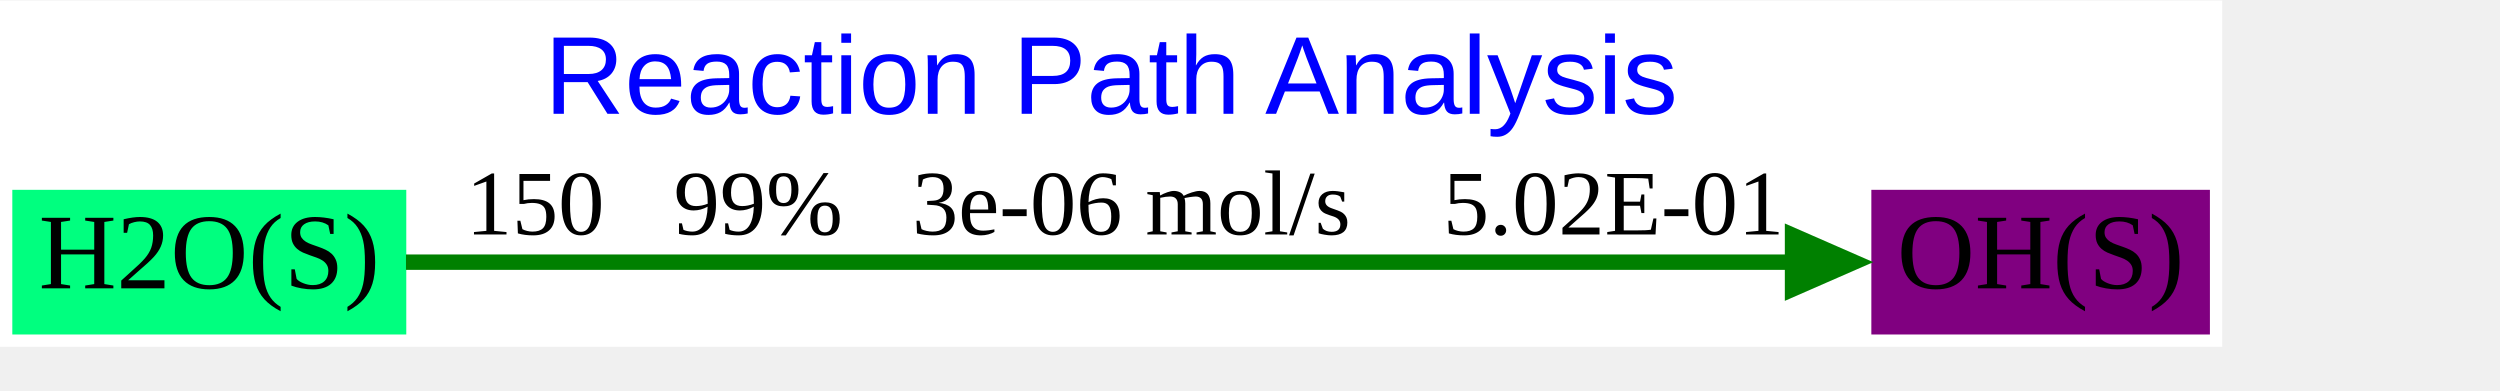
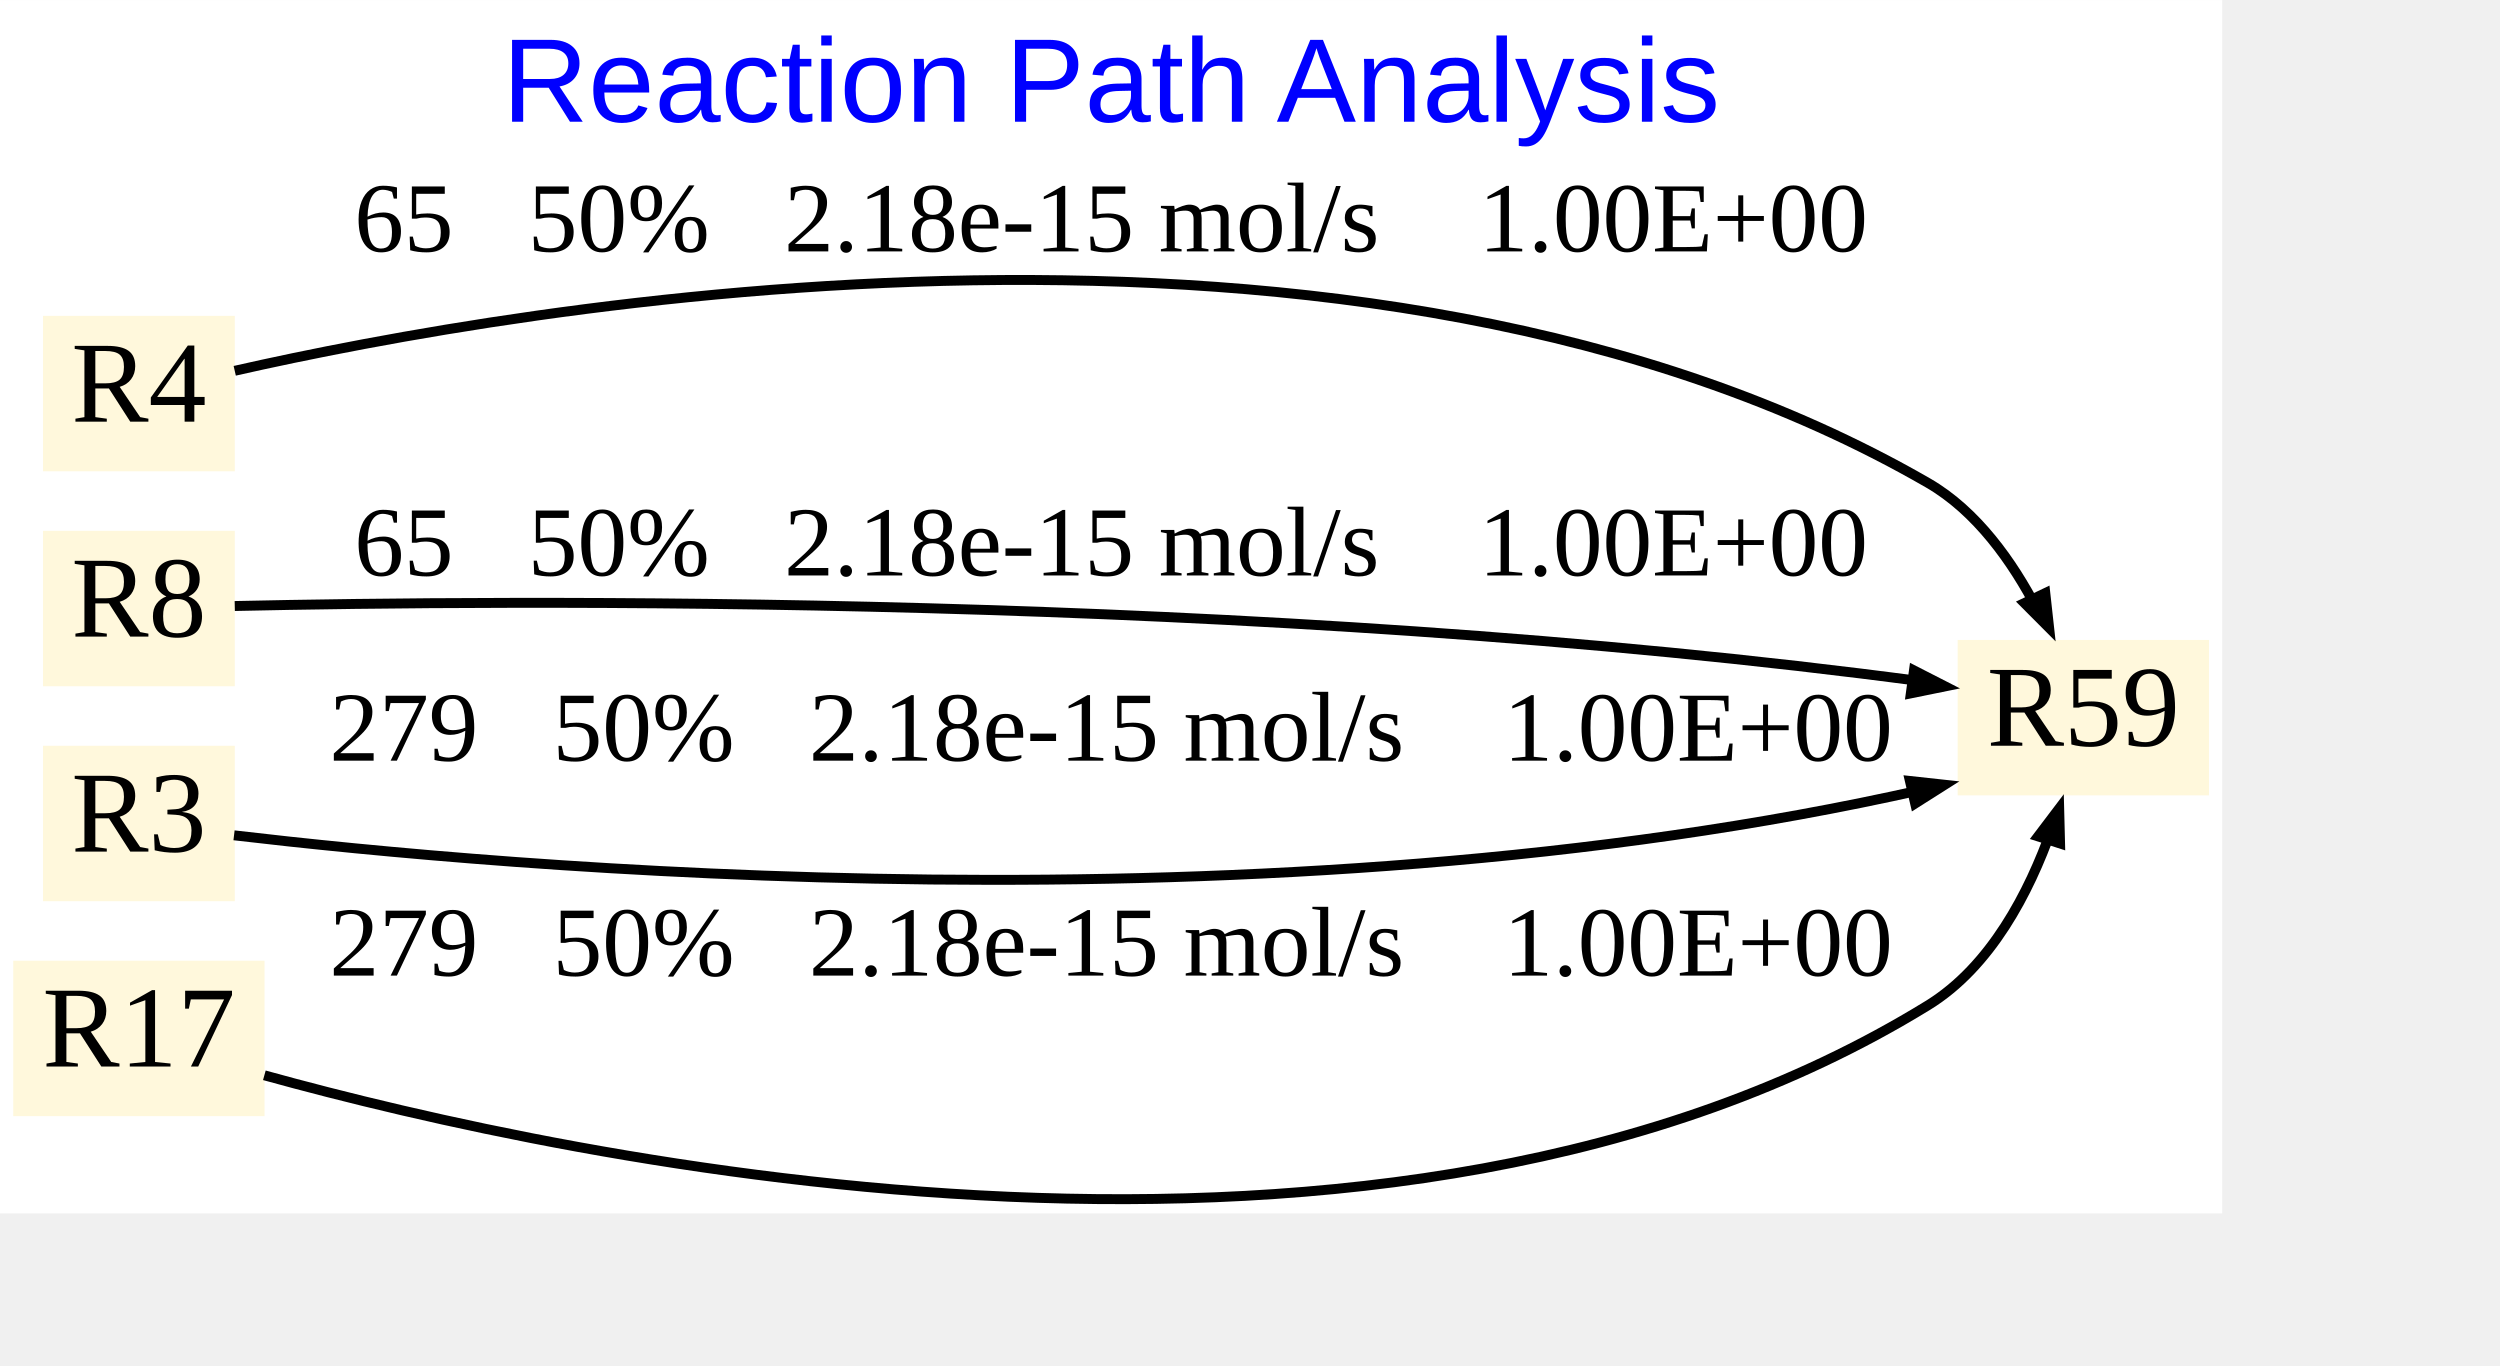
- <svg xmlns="http://www.w3.org/2000/svg" xmlns:xlink="http://www.w3.org/1999/xlink" width="640pt" height="100pt" viewBox="0.00 0.00 720.00 112.19">
-   <g id="graph0" class="graph" transform="scale(0.886427 0.886427) rotate(0) translate(4 108.5)">
-     <polygon fill="white" stroke="none" points="-4,4 -4,-108.5 718,-108.5 718,4 -4,4" />
-     <text text-anchor="middle" x="357" y="-71.7" font-family="Arial" font-size="36.00" fill="blue">Reaction Path Analysis</text>
+ <svg xmlns="http://www.w3.org/2000/svg" xmlns:xlink="http://www.w3.org/1999/xlink" width="597pt" height="326pt" viewBox="0.00 0.00 672.00 366.92">
+   <g id="graph0" class="graph" transform="scale(0.888889 0.888889) rotate(0) translate(4 362.92)">
+     <polygon fill="white" stroke="none" points="-4,4 -4,-362.92 668,-362.92 668,4 -4,4" />
+     <text text-anchor="middle" x="332" y="-326.12" font-family="Arial" font-size="36.00" fill="blue">Reaction Path Analysis</text>
    <g id="node1" class="node">
      <g id="a_node1">
-         <a xlink:href="59.svg" xlink:title="H2O(S)">
-           <polygon fill="springgreen" stroke="none" points="128,-47 0,-47 0,0 128,0 128,-47" />
-           <text text-anchor="middle" x="64" y="-15" font-family="Times New Roman,serif" font-size="35.00">H2O(S)</text>
+         <a xlink:href="59.svg" xlink:title="R59">
+           <polygon fill="cornsilk" stroke="none" points="664,-169.42 588,-169.42 588,-122.42 664,-122.42 664,-169.42" />
+           <text text-anchor="middle" x="626" y="-137.42" font-family="Times New Roman,serif" font-size="35.00">R59</text>
        </a>
      </g>
    </g>
    <g id="node2" class="node">
      <g id="a_node2">
-         <a xlink:href="60.svg" xlink:title="OH(S)">
-           <polygon fill="purple" stroke="none" points="714,-47 604,-47 604,0 714,0 714,-47" />
-           <text text-anchor="middle" x="659" y="-15" font-family="Times New Roman,serif" font-size="35.00">OH(S)</text>
+         <a xlink:href="4.svg" xlink:title="R4">
+           <polygon fill="cornsilk" stroke="none" points="67,-267.42 9,-267.42 9,-220.42 67,-220.42 67,-267.42" />
+           <text text-anchor="middle" x="38" y="-235.42" font-family="Times New Roman,serif" font-size="35.00">R4</text>
        </a>
      </g>
    </g>
    <g id="edge1" class="edge">
-       <path fill="none" stroke="green" stroke-width="5" d="M127.9,-23.5C238.18,-23.5 465.88,-23.5 583.72,-23.5" />
-       <polygon fill="green" stroke="green" stroke-width="5" points="578.39,-32.25 598.39,-23.5 578.39,-14.75 578.39,-32.25" />
-       <text text-anchor="middle" x="361.5" y="-32.5" font-family="Times New Roman,serif" font-size="30.00">   150   99%   3e-06 mol/s    5.02E-01</text>
+       <path fill="none" stroke="black" stroke-width="3" d="M66.98,-250.81C151.23,-269.92 407.21,-315.95 579,-216.92 593.78,-208.39 604.62,-192.98 612.05,-178.69" />
+       <polygon fill="black" stroke="black" stroke-width="3" points="614.5,-183.6 615.66,-173.07 608.18,-180.58 614.5,-183.6" />
+       <text text-anchor="middle" x="332" y="-286.92" font-family="Times New Roman,serif" font-size="30.00">   65   50%   2.18e-15 mol/s    1.00E+00</text>
+     </g>
+     <g id="node3" class="node">
+       <g id="a_node3">
+         <a xlink:href="8.svg" xlink:title="R8">
+           <polygon fill="cornsilk" stroke="none" points="67,-202.42 9,-202.42 9,-155.42 67,-155.42 67,-202.42" />
+           <text text-anchor="middle" x="38" y="-170.42" font-family="Times New Roman,serif" font-size="35.00">R8</text>
+         </a>
+       </g>
+     </g>
+     <g id="edge2" class="edge">
+       <path fill="none" stroke="black" stroke-width="3" d="M66.99,-179.68C145.78,-181.43 376.23,-183.79 577.44,-156.85" />
+       <polygon fill="black" stroke="black" stroke-width="3" points="574.78,-160.2 584.21,-155.38 573.83,-153.27 574.78,-160.2" />
+       <text text-anchor="middle" x="332" y="-188.92" font-family="Times New Roman,serif" font-size="30.00">   65   50%   2.18e-15 mol/s    1.00E+00</text>
+     </g>
+     <g id="node4" class="node">
+       <g id="a_node4">
+         <a xlink:href="3.svg" xlink:title="R3">
+           <polygon fill="cornsilk" stroke="none" points="67,-137.42 9,-137.42 9,-90.42 67,-90.42 67,-137.42" />
+           <text text-anchor="middle" x="38" y="-105.42" font-family="Times New Roman,serif" font-size="35.00">R3</text>
+         </a>
+       </g>
+     </g>
+     <g id="edge3" class="edge">
+       <path fill="none" stroke="black" stroke-width="3" d="M66.77,-110.34C145.92,-101.01 379.21,-79.41 577.48,-124.17" />
+       <polygon fill="black" stroke="black" stroke-width="3" points="573.55,-126.78 584.09,-125.63 575.14,-119.96 573.55,-126.78" />
+       <text text-anchor="middle" x="332" y="-132.92" font-family="Times New Roman,serif" font-size="30.00">   279   50%   2.18e-15 mol/s    1.00E+00</text>
+     </g>
+     <g id="node5" class="node">
+       <g id="a_node5">
+         <a xlink:href="17.svg" xlink:title="R17">
+           <polygon fill="cornsilk" stroke="none" points="76,-72.42 0,-72.42 0,-25.42 76,-25.42 76,-72.42" />
+           <text text-anchor="middle" x="38" y="-40.42" font-family="Times New Roman,serif" font-size="35.00">R17</text>
+         </a>
+       </g>
+     </g>
+     <g id="edge4" class="edge">
+       <path fill="none" stroke="black" stroke-width="3" d="M75.94,-37.77C168.7,-12.11 415.67,41.55 579,-58.92 598.03,-70.62 609.62,-93.07 616.41,-112.24" />
+       <polygon fill="black" stroke="black" stroke-width="3" points="612.3,-110.01 618.7,-118.46 618.97,-107.86 612.3,-110.01" />
+       <text text-anchor="middle" x="332" y="-67.92" font-family="Times New Roman,serif" font-size="30.00">   279   50%   2.18e-15 mol/s    1.00E+00</text>
    </g>
  </g>
</svg>
